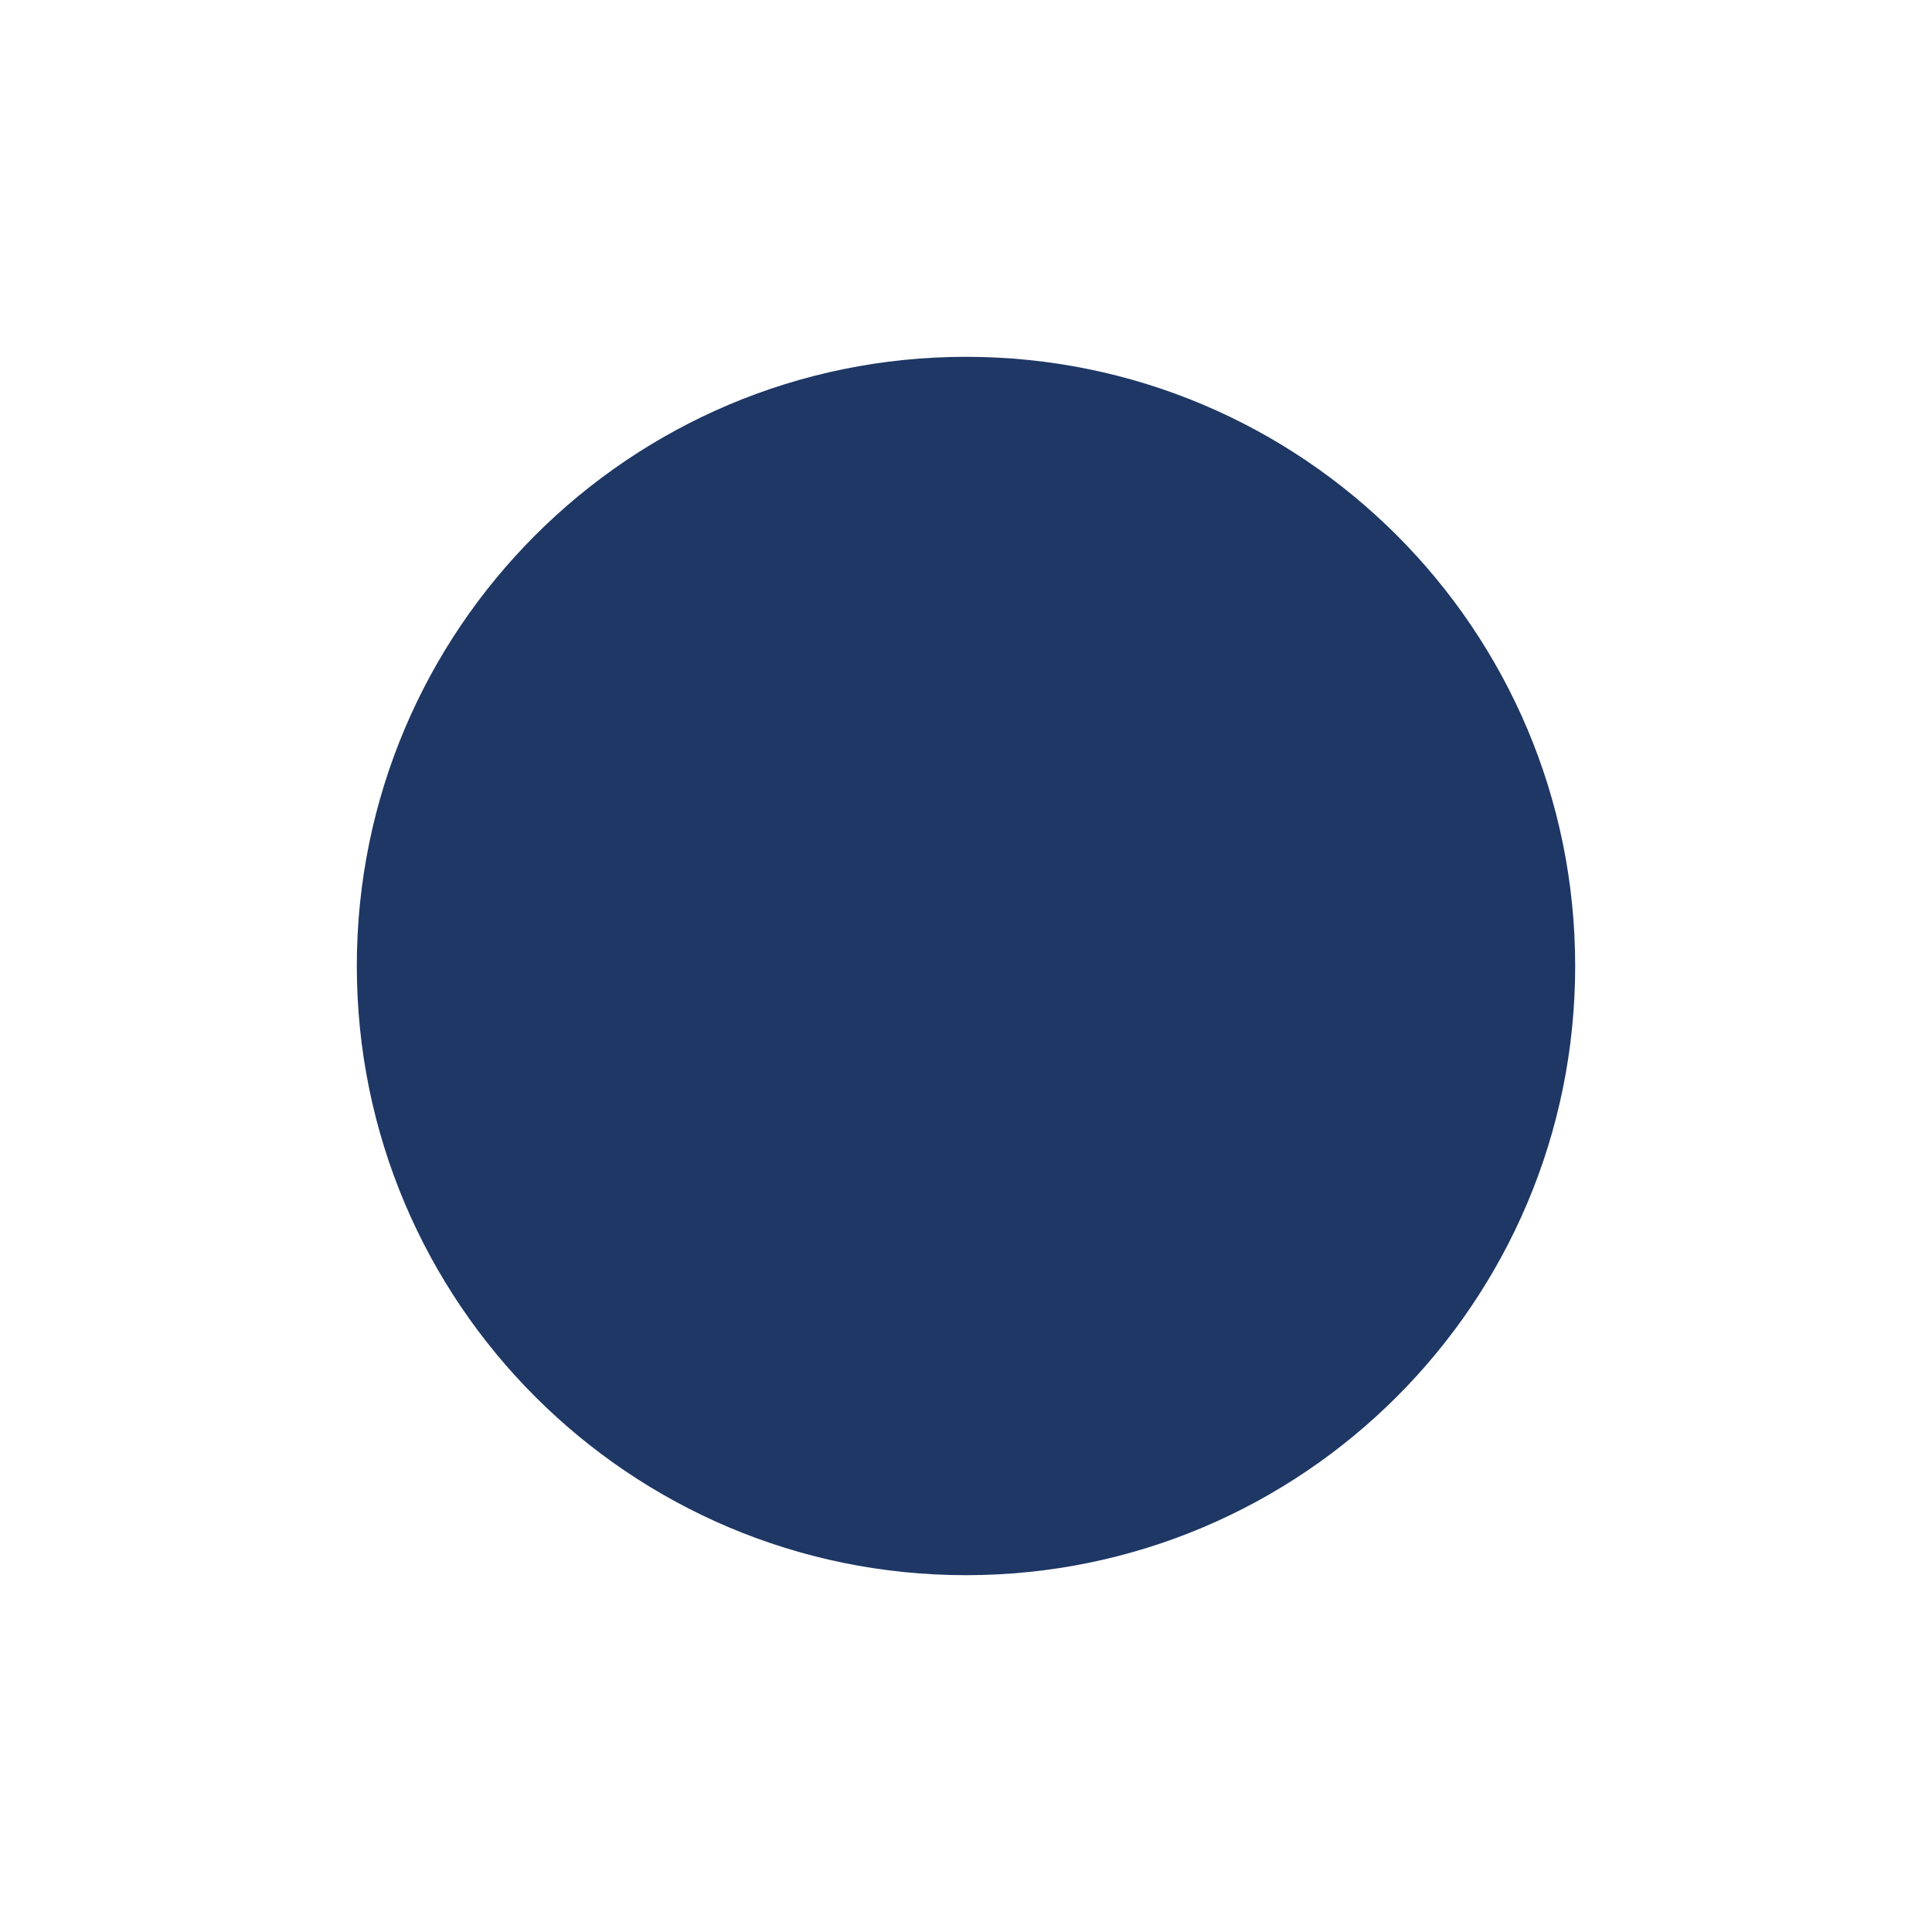
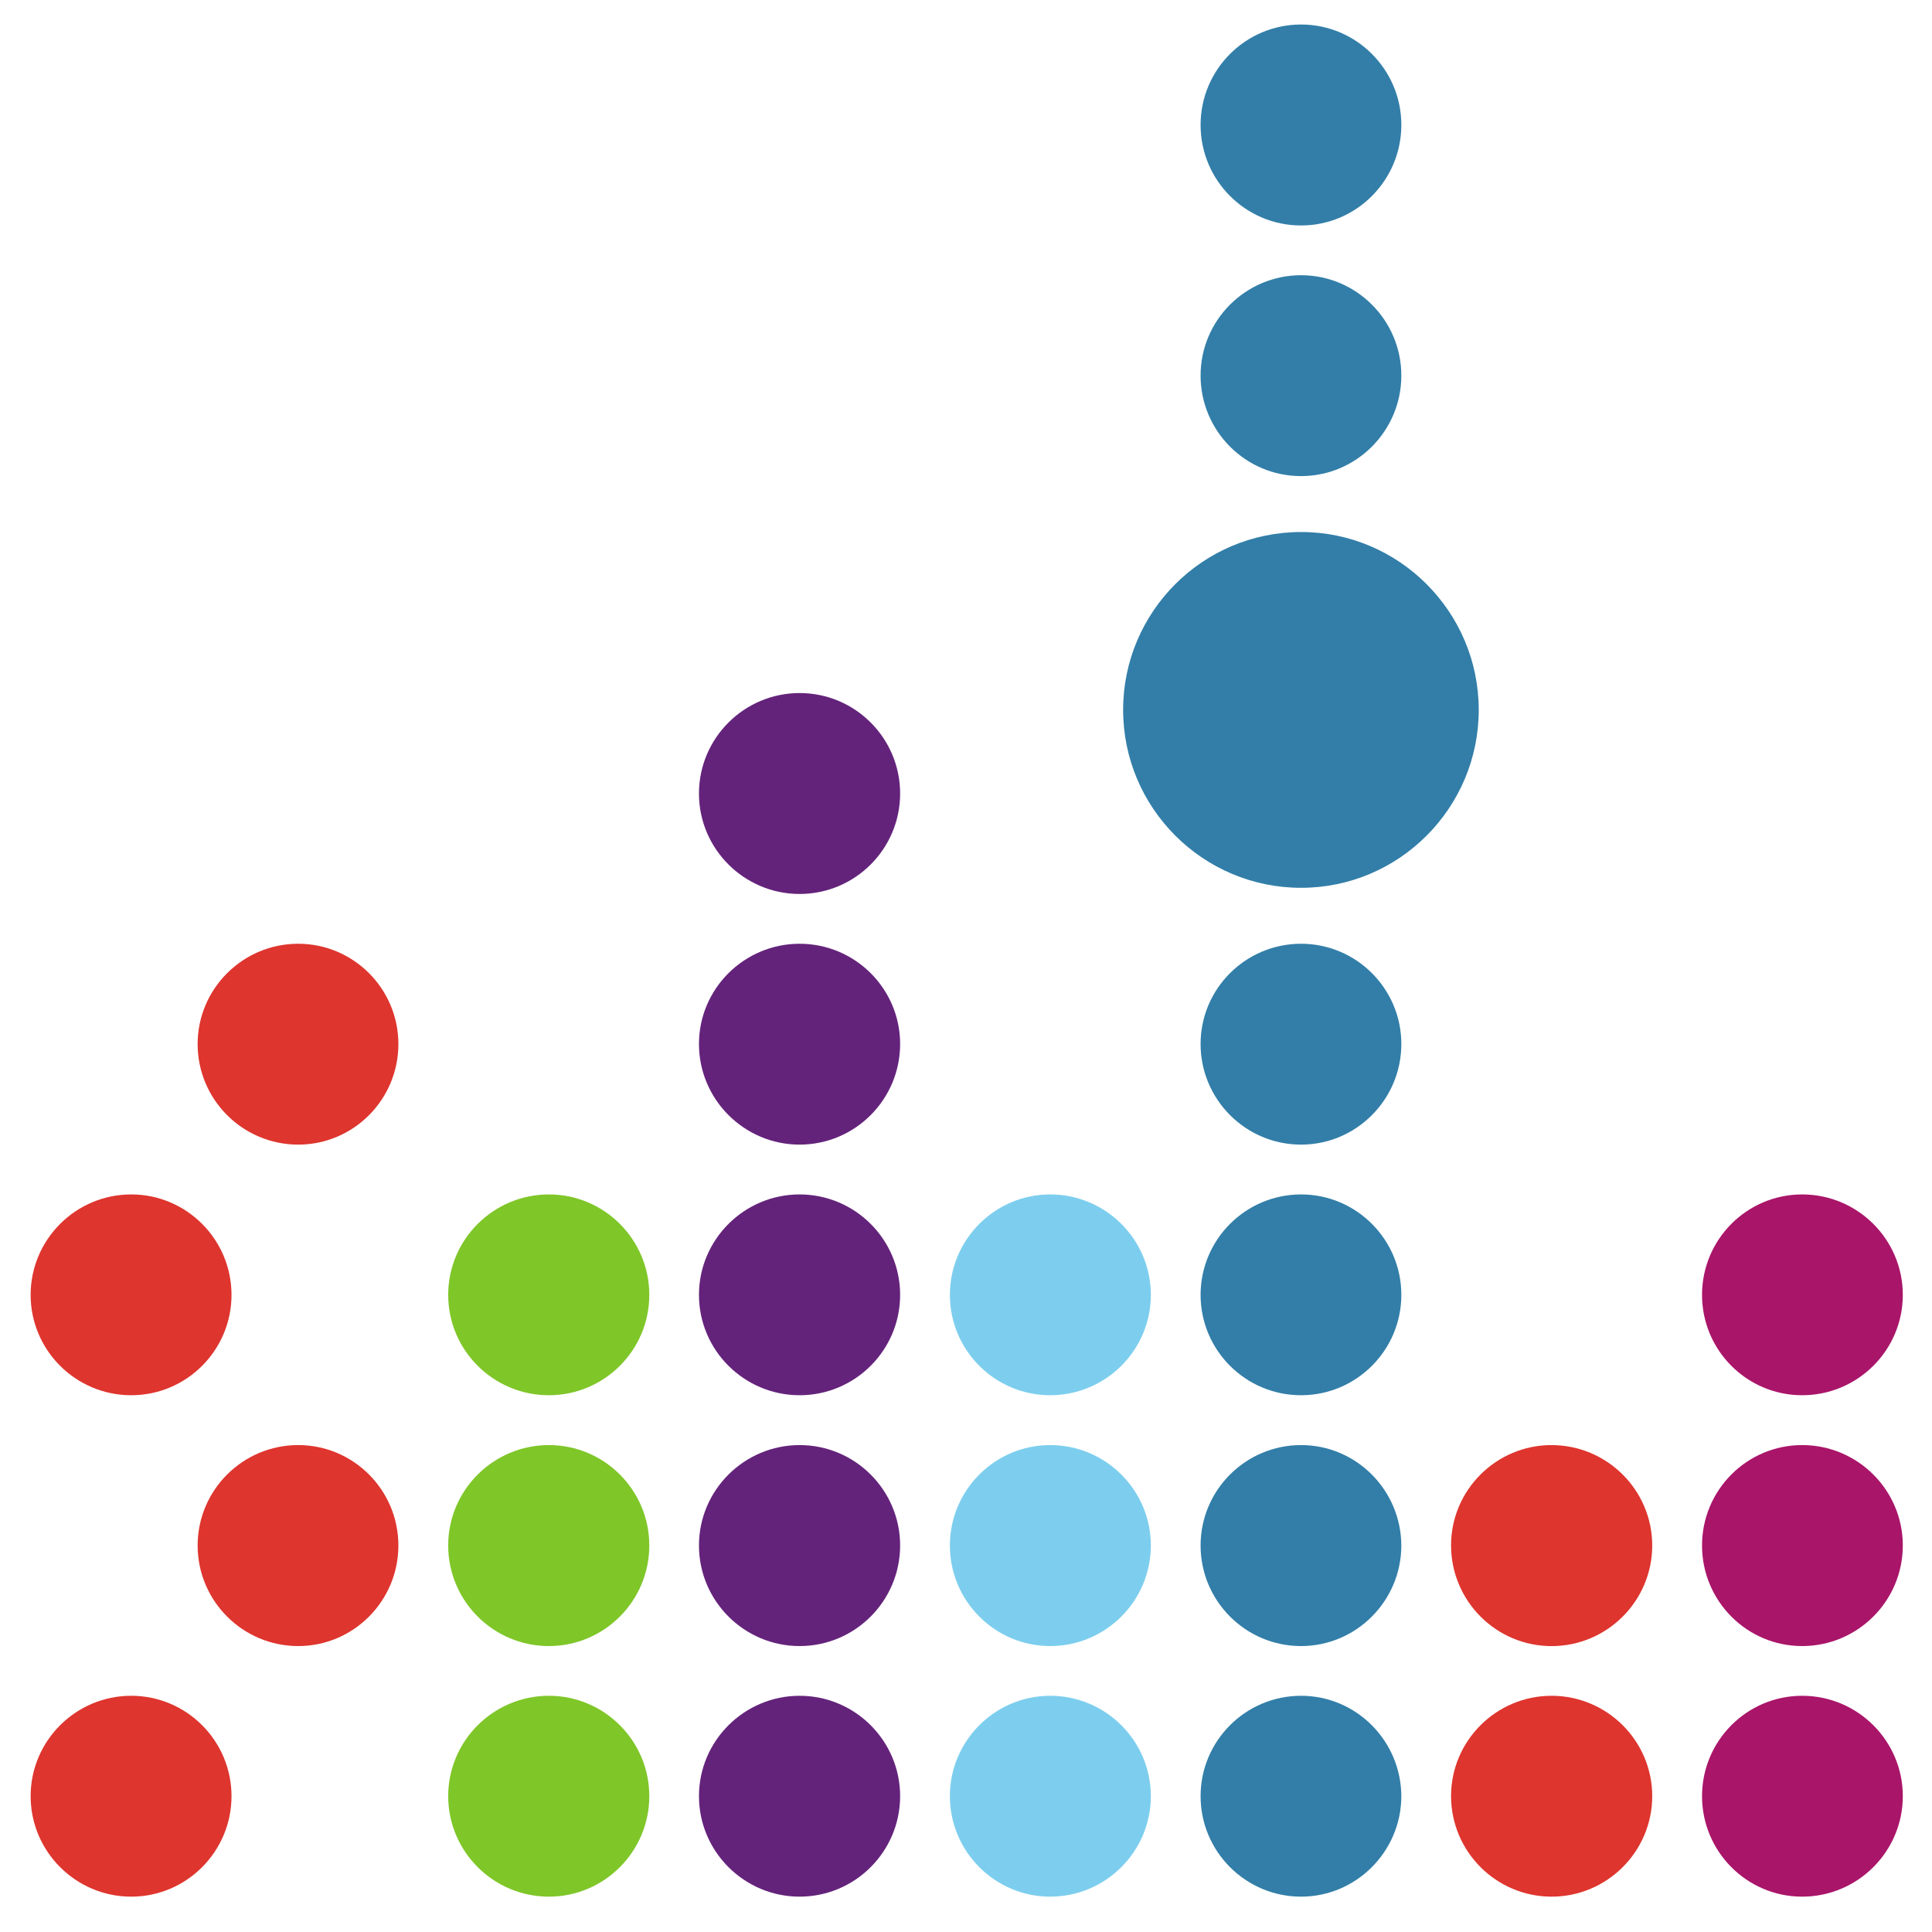
- <svg xmlns="http://www.w3.org/2000/svg" width="64mm" height="64mm" viewBox="0 0 64 64" version="1.1" id="svg7673">
+ <svg xmlns="http://www.w3.org/2000/svg" width="241.89" height="241.89" viewBox="0 0 64 64" version="1.1" id="svg7673">
  <defs id="defs7670" />
  <g id="layer1">
-     <circle style="fill:#1E3765;stroke-width:0.167;stop-color:#000000" id="path7846" cx="32" cy="32" r="20.18" />
+     <path d="m 43.102,17.624 c -3.259,0 -5.897,2.645 -5.897,5.891 0,3.251 2.645,5.895 5.895,5.895 3.244,0 5.885,-2.644 5.885,-5.895 0,-3.246 -2.641,-5.891 -5.883,-5.891" style="fill:#327ea8;fill-opacity:1;fill-rule:nonzero;stroke:none;stroke-width:0.103" id="path40" />
+     <path d="m 59.699,56.175 c -1.832,0 -3.317,1.492 -3.317,3.325 0,1.834 1.485,3.329 3.317,3.329 1.839,0 3.334,-1.495 3.334,-3.329 0,-1.833 -1.495,-3.325 -3.334,-3.325" style="fill:#a91569;fill-opacity:1;fill-rule:nonzero;stroke:none;stroke-width:0.103" id="path42" />
+     <path d="m 59.699,47.87 c -1.832,0 -3.317,1.492 -3.317,3.326 0,1.838 1.485,3.332 3.317,3.332 1.839,0 3.334,-1.494 3.334,-3.332 0,-1.834 -1.495,-3.326 -3.334,-3.326" style="fill:#a91569;fill-opacity:1;fill-rule:nonzero;stroke:none;stroke-width:0.103" id="path44" />
+     <path d="m 59.699,39.567 c -1.832,0 -3.317,1.493 -3.317,3.327 0,1.836 1.485,3.325 3.317,3.325 1.839,0 3.334,-1.49 3.334,-3.325 0,-1.834 -1.495,-3.327 -3.334,-3.327" style="fill:#a91569;fill-opacity:1;fill-rule:nonzero;stroke:none;stroke-width:0.103" id="path46" />
+     <path d="m 51.398,56.175 c -1.833,0 -3.329,1.49 -3.33,3.321 0.001,1.84 1.497,3.333 3.33,3.333 1.837,0 3.334,-1.495 3.334,-3.329 0,-1.833 -1.497,-3.325 -3.334,-3.325" style="fill:#de352e;fill-opacity:1;fill-rule:nonzero;stroke:none;stroke-width:0.103" id="path48" />
+     <path d="m 51.398,47.87 c -1.833,0 -3.329,1.489 -3.33,3.321 0.001,1.846 1.497,3.338 3.33,3.338 1.837,0 3.334,-1.494 3.334,-3.332 0,-1.834 -1.497,-3.326 -3.334,-3.326" style="fill:#de352e;fill-opacity:1;fill-rule:nonzero;stroke:none;stroke-width:0.103" id="path50" />
+     <path d="m 43.1,56.175 c -1.838,0 -3.329,1.492 -3.329,3.325 0,1.834 1.491,3.329 3.329,3.329 1.825,0 3.314,-1.493 3.321,-3.321 -0.006,-1.843 -1.496,-3.333 -3.321,-3.333" style="fill:#327ea8;fill-opacity:1;fill-rule:nonzero;stroke:none;stroke-width:0.103" id="path52" />
+     <path d="m 43.1,47.87 c -1.838,0 -3.329,1.492 -3.329,3.326 0,1.838 1.491,3.332 3.329,3.332 1.825,0 3.314,-1.491 3.321,-3.323 -0.006,-1.846 -1.496,-3.335 -3.321,-3.335" style="fill:#327ea8;fill-opacity:1;fill-rule:nonzero;stroke:none;stroke-width:0.103" id="path54" />
+     <path d="m 43.1,39.567 c -1.838,0 -3.329,1.493 -3.329,3.327 0,1.836 1.491,3.325 3.329,3.325 1.83,0 3.321,-1.49 3.321,-3.325 0,-1.834 -1.491,-3.327 -3.321,-3.327" style="fill:#327ea8;fill-opacity:1;fill-rule:nonzero;stroke:none;stroke-width:0.103" id="path56" />
+     <path d="m 34.789,56.175 c -1.831,0 -3.323,1.492 -3.323,3.325 0,1.834 1.492,3.329 3.323,3.329 1.838,0 3.334,-1.495 3.334,-3.329 0,-1.833 -1.496,-3.325 -3.334,-3.325" style="fill:#7dceee;fill-opacity:1;fill-rule:nonzero;stroke:none;stroke-width:0.103" id="path58" />
+     <path d="m 34.789,47.87 c -1.831,0 -3.323,1.492 -3.323,3.326 0,1.838 1.492,3.332 3.323,3.332 1.838,0 3.334,-1.494 3.334,-3.332 0,-1.834 -1.496,-3.326 -3.334,-3.326" style="fill:#7dceee;fill-opacity:1;fill-rule:nonzero;stroke:none;stroke-width:0.103" id="path60" />
+     <path d="m 34.789,39.567 c -1.831,0 -3.323,1.493 -3.323,3.327 0,1.836 1.492,3.325 3.323,3.325 1.838,0 3.334,-1.49 3.334,-3.325 0,-1.834 -1.496,-3.327 -3.334,-3.327" style="fill:#7dceee;fill-opacity:1;fill-rule:nonzero;stroke:none;stroke-width:0.103" id="path62" />
+     <path d="m 26.488,56.175 c -1.835,0 -3.334,1.492 -3.334,3.325 0,1.834 1.499,3.329 3.334,3.329 1.837,0 3.33,-1.495 3.33,-3.329 0,-1.833 -1.493,-3.325 -3.33,-3.325" style="fill:#64237b;fill-opacity:1;fill-rule:nonzero;stroke:none;stroke-width:0.103" id="path64" />
+     <path d="m 26.488,47.87 c -1.835,0 -3.334,1.492 -3.334,3.326 0,1.838 1.499,3.332 3.334,3.332 1.837,0 3.33,-1.494 3.33,-3.332 0,-1.834 -1.493,-3.326 -3.33,-3.326" style="fill:#64237b;fill-opacity:1;fill-rule:nonzero;stroke:none;stroke-width:0.103" id="path66" />
+     <path d="m 26.488,39.567 c -1.835,0 -3.334,1.493 -3.334,3.327 0,1.836 1.499,3.325 3.334,3.325 1.837,0 3.33,-1.49 3.33,-3.325 0,-1.834 -1.493,-3.327 -3.33,-3.327" style="fill:#64237b;fill-opacity:1;fill-rule:nonzero;stroke:none;stroke-width:0.103" id="path68" />
+     <path d="m 26.488,31.263 c -1.835,0 -3.334,1.489 -3.334,3.32 0,1.838 1.499,3.334 3.334,3.334 1.837,0 3.33,-1.495 3.33,-3.334 0,-1.831 -1.493,-3.32 -3.33,-3.32" style="fill:#64237b;fill-opacity:1;fill-rule:nonzero;stroke:none;stroke-width:0.103" id="path70" />
+     <path d="m 43.1,31.263 c -1.838,0 -3.329,1.489 -3.329,3.32 0,1.838 1.491,3.334 3.329,3.334 1.83,0 3.321,-1.495 3.321,-3.334 0,-1.831 -1.491,-3.32 -3.321,-3.32" style="fill:#327ea8;fill-opacity:1;fill-rule:nonzero;stroke:none;stroke-width:0.103" id="path72" />
+     <path d="m 43.102,15.771 c 1.828,0 3.319,-1.496 3.319,-3.329 0,-1.834 -1.491,-3.325 -3.321,-3.325 -1.838,0 -3.329,1.491 -3.329,3.325 0,1.833 1.489,3.329 3.322,3.329" style="fill:#327ea8;fill-opacity:1;fill-rule:nonzero;stroke:none;stroke-width:0.103" id="path74" />
+     <path d="m 43.1,0.812 c -1.838,0 -3.329,1.492 -3.329,3.326 0,1.838 1.491,3.331 3.329,3.331 1.83,0 3.321,-1.493 3.321,-3.331 0,-1.834 -1.491,-3.326 -3.321,-3.326" style="fill:#327ea8;fill-opacity:1;fill-rule:nonzero;stroke:none;stroke-width:0.103" id="path76" />
+     <path d="m 26.488,22.958 c -1.835,0 -3.334,1.491 -3.334,3.329 0,1.835 1.499,3.327 3.334,3.327 1.837,0 3.33,-1.491 3.33,-3.327 0,-1.838 -1.493,-3.329 -3.33,-3.329" style="fill:#64237b;fill-opacity:1;fill-rule:nonzero;stroke:none;stroke-width:0.103" id="path78" />
+     <path d="m 18.183,56.175 c -1.84,0 -3.336,1.492 -3.336,3.325 0,1.834 1.496,3.329 3.336,3.329 1.834,0 3.326,-1.495 3.326,-3.329 0,-1.833 -1.491,-3.325 -3.326,-3.325" style="fill:#7fc629;fill-opacity:1;fill-rule:nonzero;stroke:none;stroke-width:0.103" id="path80" />
+     <path d="m 18.183,47.87 c -1.84,0 -3.336,1.492 -3.336,3.326 0,1.838 1.496,3.332 3.336,3.332 1.834,0 3.326,-1.494 3.326,-3.332 0,-1.834 -1.491,-3.326 -3.326,-3.326" style="fill:#7fc629;fill-opacity:1;fill-rule:nonzero;stroke:none;stroke-width:0.103" id="path82" />
+     <path d="m 18.183,39.567 c -1.84,0 -3.336,1.493 -3.336,3.327 0,1.836 1.496,3.325 3.336,3.325 1.834,0 3.326,-1.49 3.326,-3.325 0,-1.834 -1.491,-3.327 -3.326,-3.327" style="fill:#7fc629;fill-opacity:1;fill-rule:nonzero;stroke:none;stroke-width:0.103" id="path84" />
+     <path d="m 4.347,56.175 c -1.837,0 -3.332,1.492 -3.332,3.325 0,1.834 1.495,3.329 3.332,3.329 1.833,0 3.322,-1.495 3.322,-3.329 0,-1.833 -1.489,-3.325 -3.322,-3.325" style="fill:#de352e;fill-opacity:1;fill-rule:nonzero;stroke:none;stroke-width:0.103" id="path86" />
+     <path d="m 9.879,47.87 c -1.838,0 -3.332,1.492 -3.332,3.326 0,1.838 1.494,3.332 3.332,3.332 1.831,0 3.318,-1.494 3.318,-3.332 0,-1.834 -1.487,-3.326 -3.318,-3.326" style="fill:#de352e;fill-opacity:1;fill-rule:nonzero;stroke:none;stroke-width:0.103" id="path88" />
+     <path d="m 9.879,31.263 c -1.838,0 -3.332,1.491 -3.332,3.324 0,1.837 1.494,3.33 3.332,3.33 1.831,0 3.318,-1.493 3.318,-3.33 0,-1.833 -1.487,-3.324 -3.318,-3.324" style="fill:#de352e;fill-opacity:1;fill-rule:nonzero;stroke:none;stroke-width:0.103" id="path90" />
+     <path d="m 4.347,39.567 c -1.837,0 -3.332,1.493 -3.332,3.327 0,1.836 1.495,3.325 3.332,3.325 1.833,0 3.322,-1.49 3.322,-3.325 0,-1.834 -1.489,-3.327 -3.322,-3.327" style="fill:#de352e;fill-opacity:1;fill-rule:nonzero;stroke:none;stroke-width:0.103" id="path92" />
  </g>
</svg>
